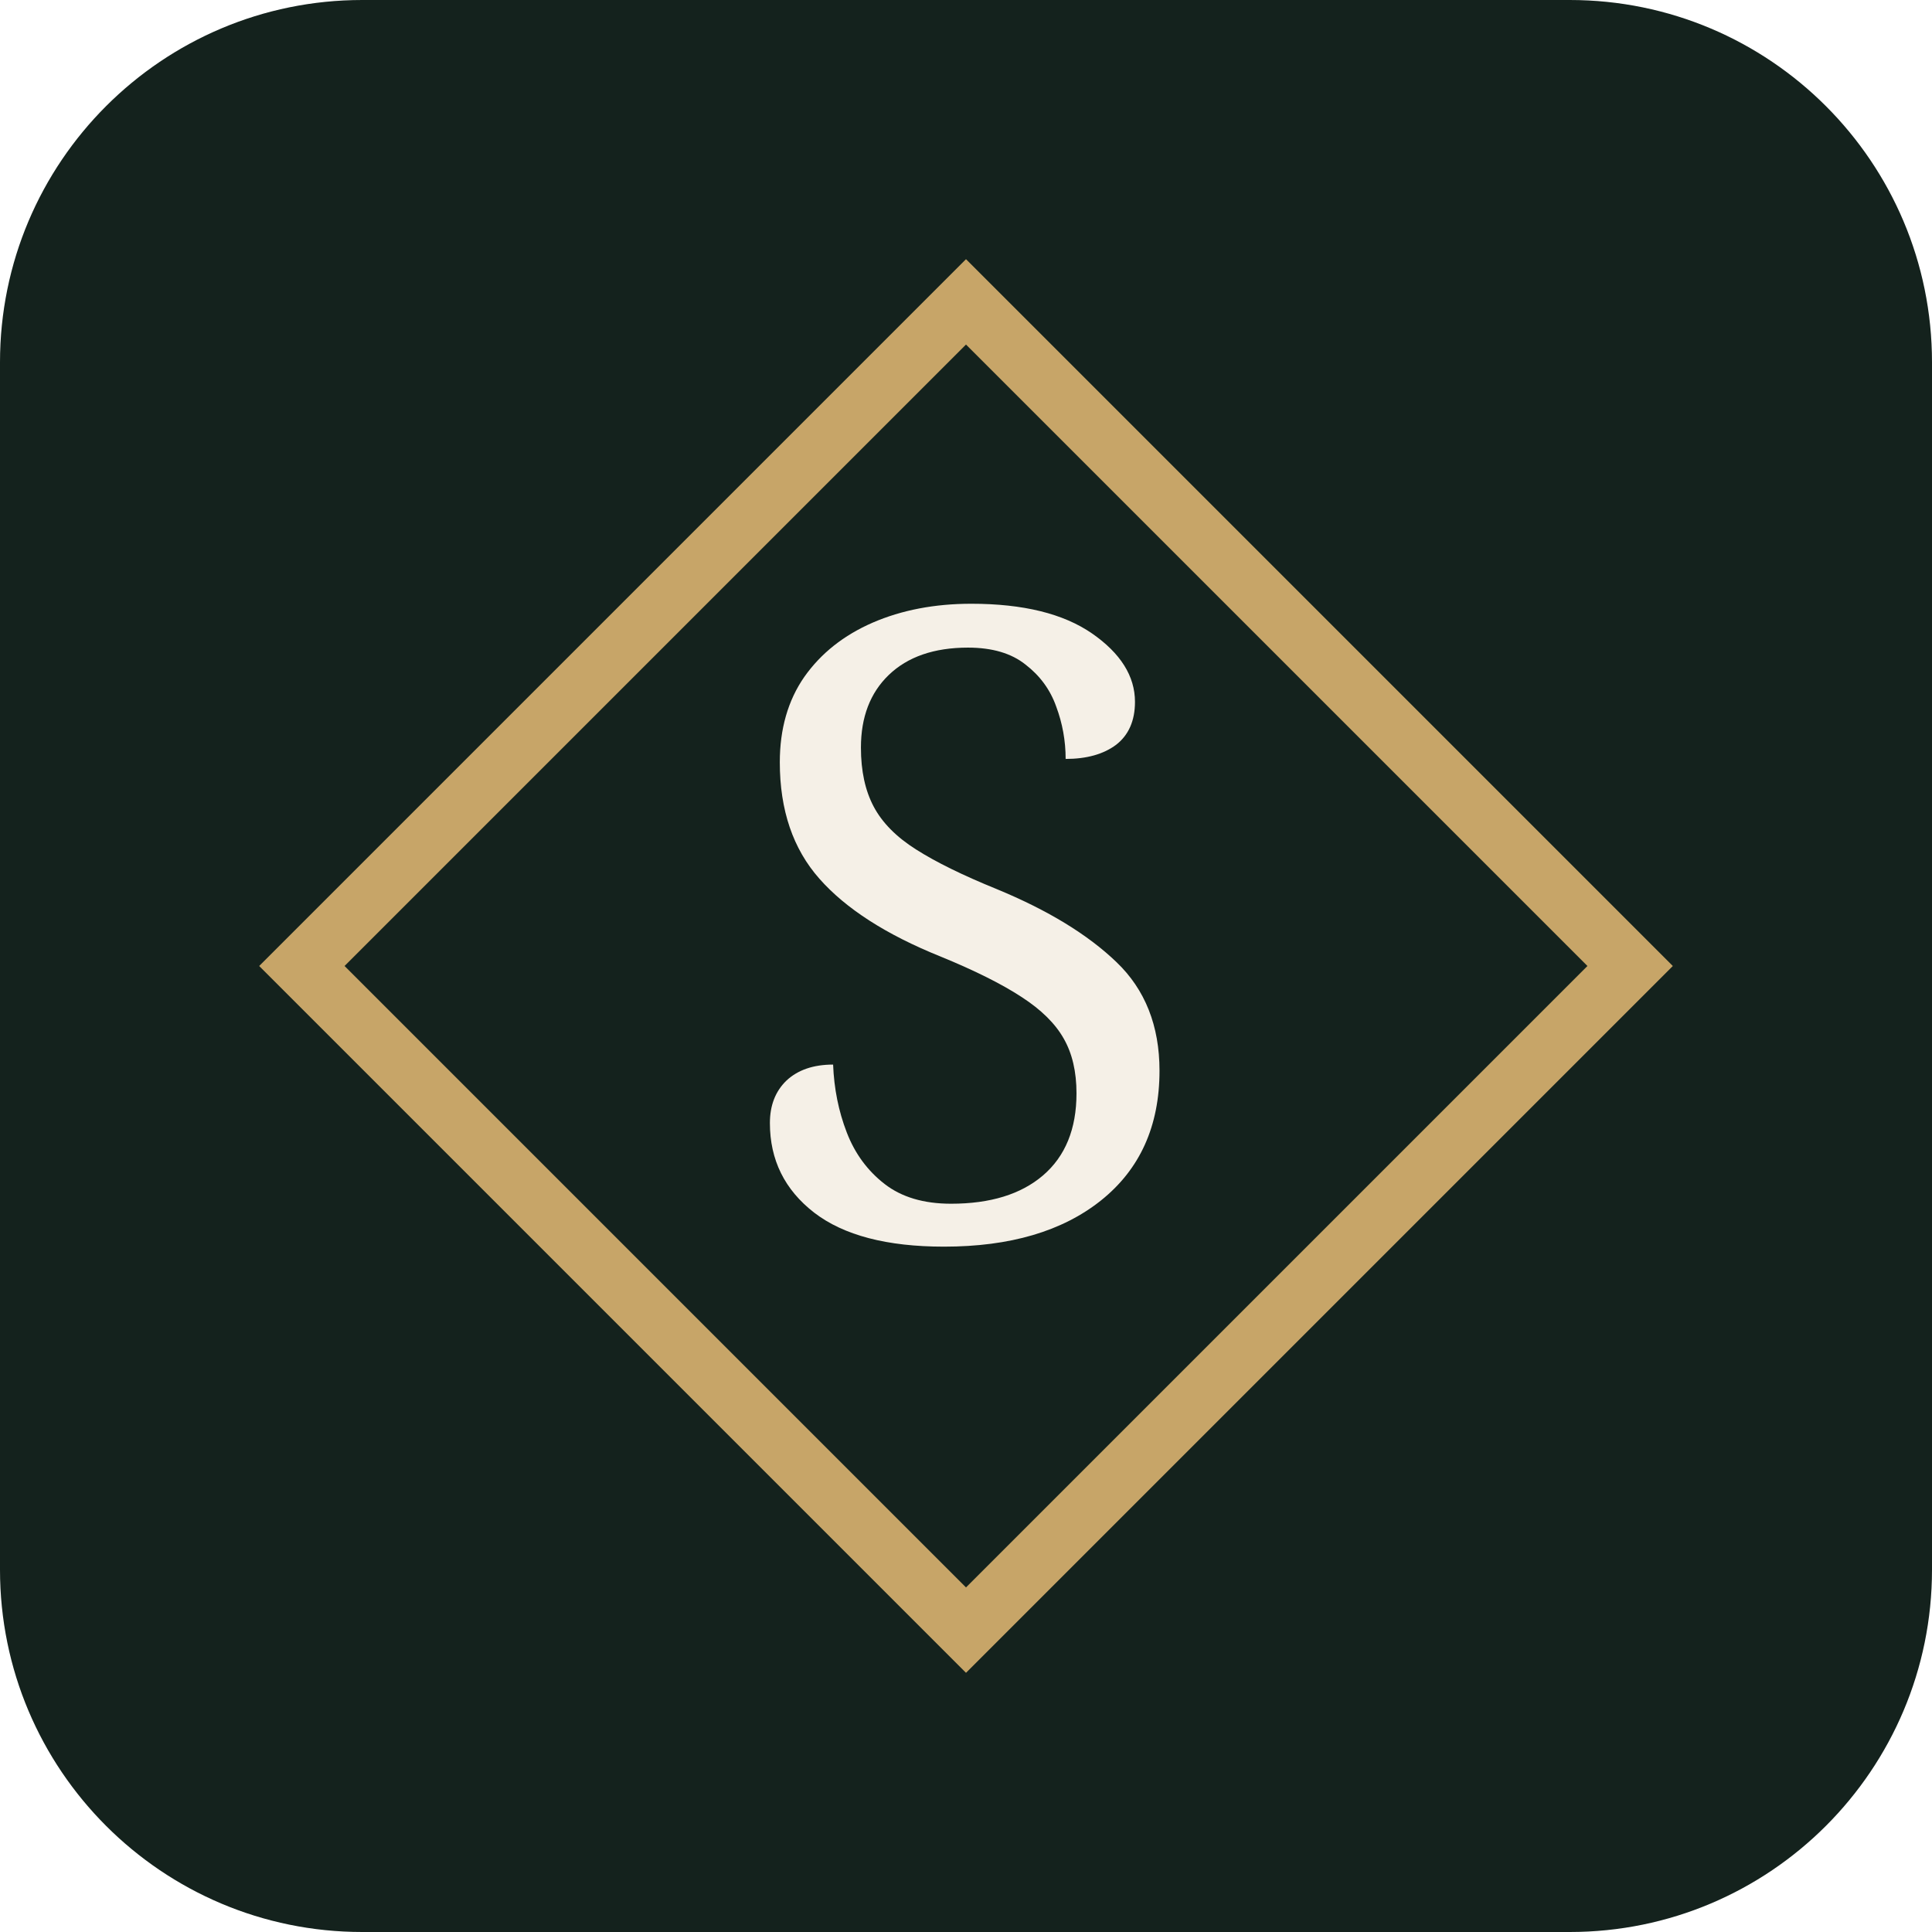
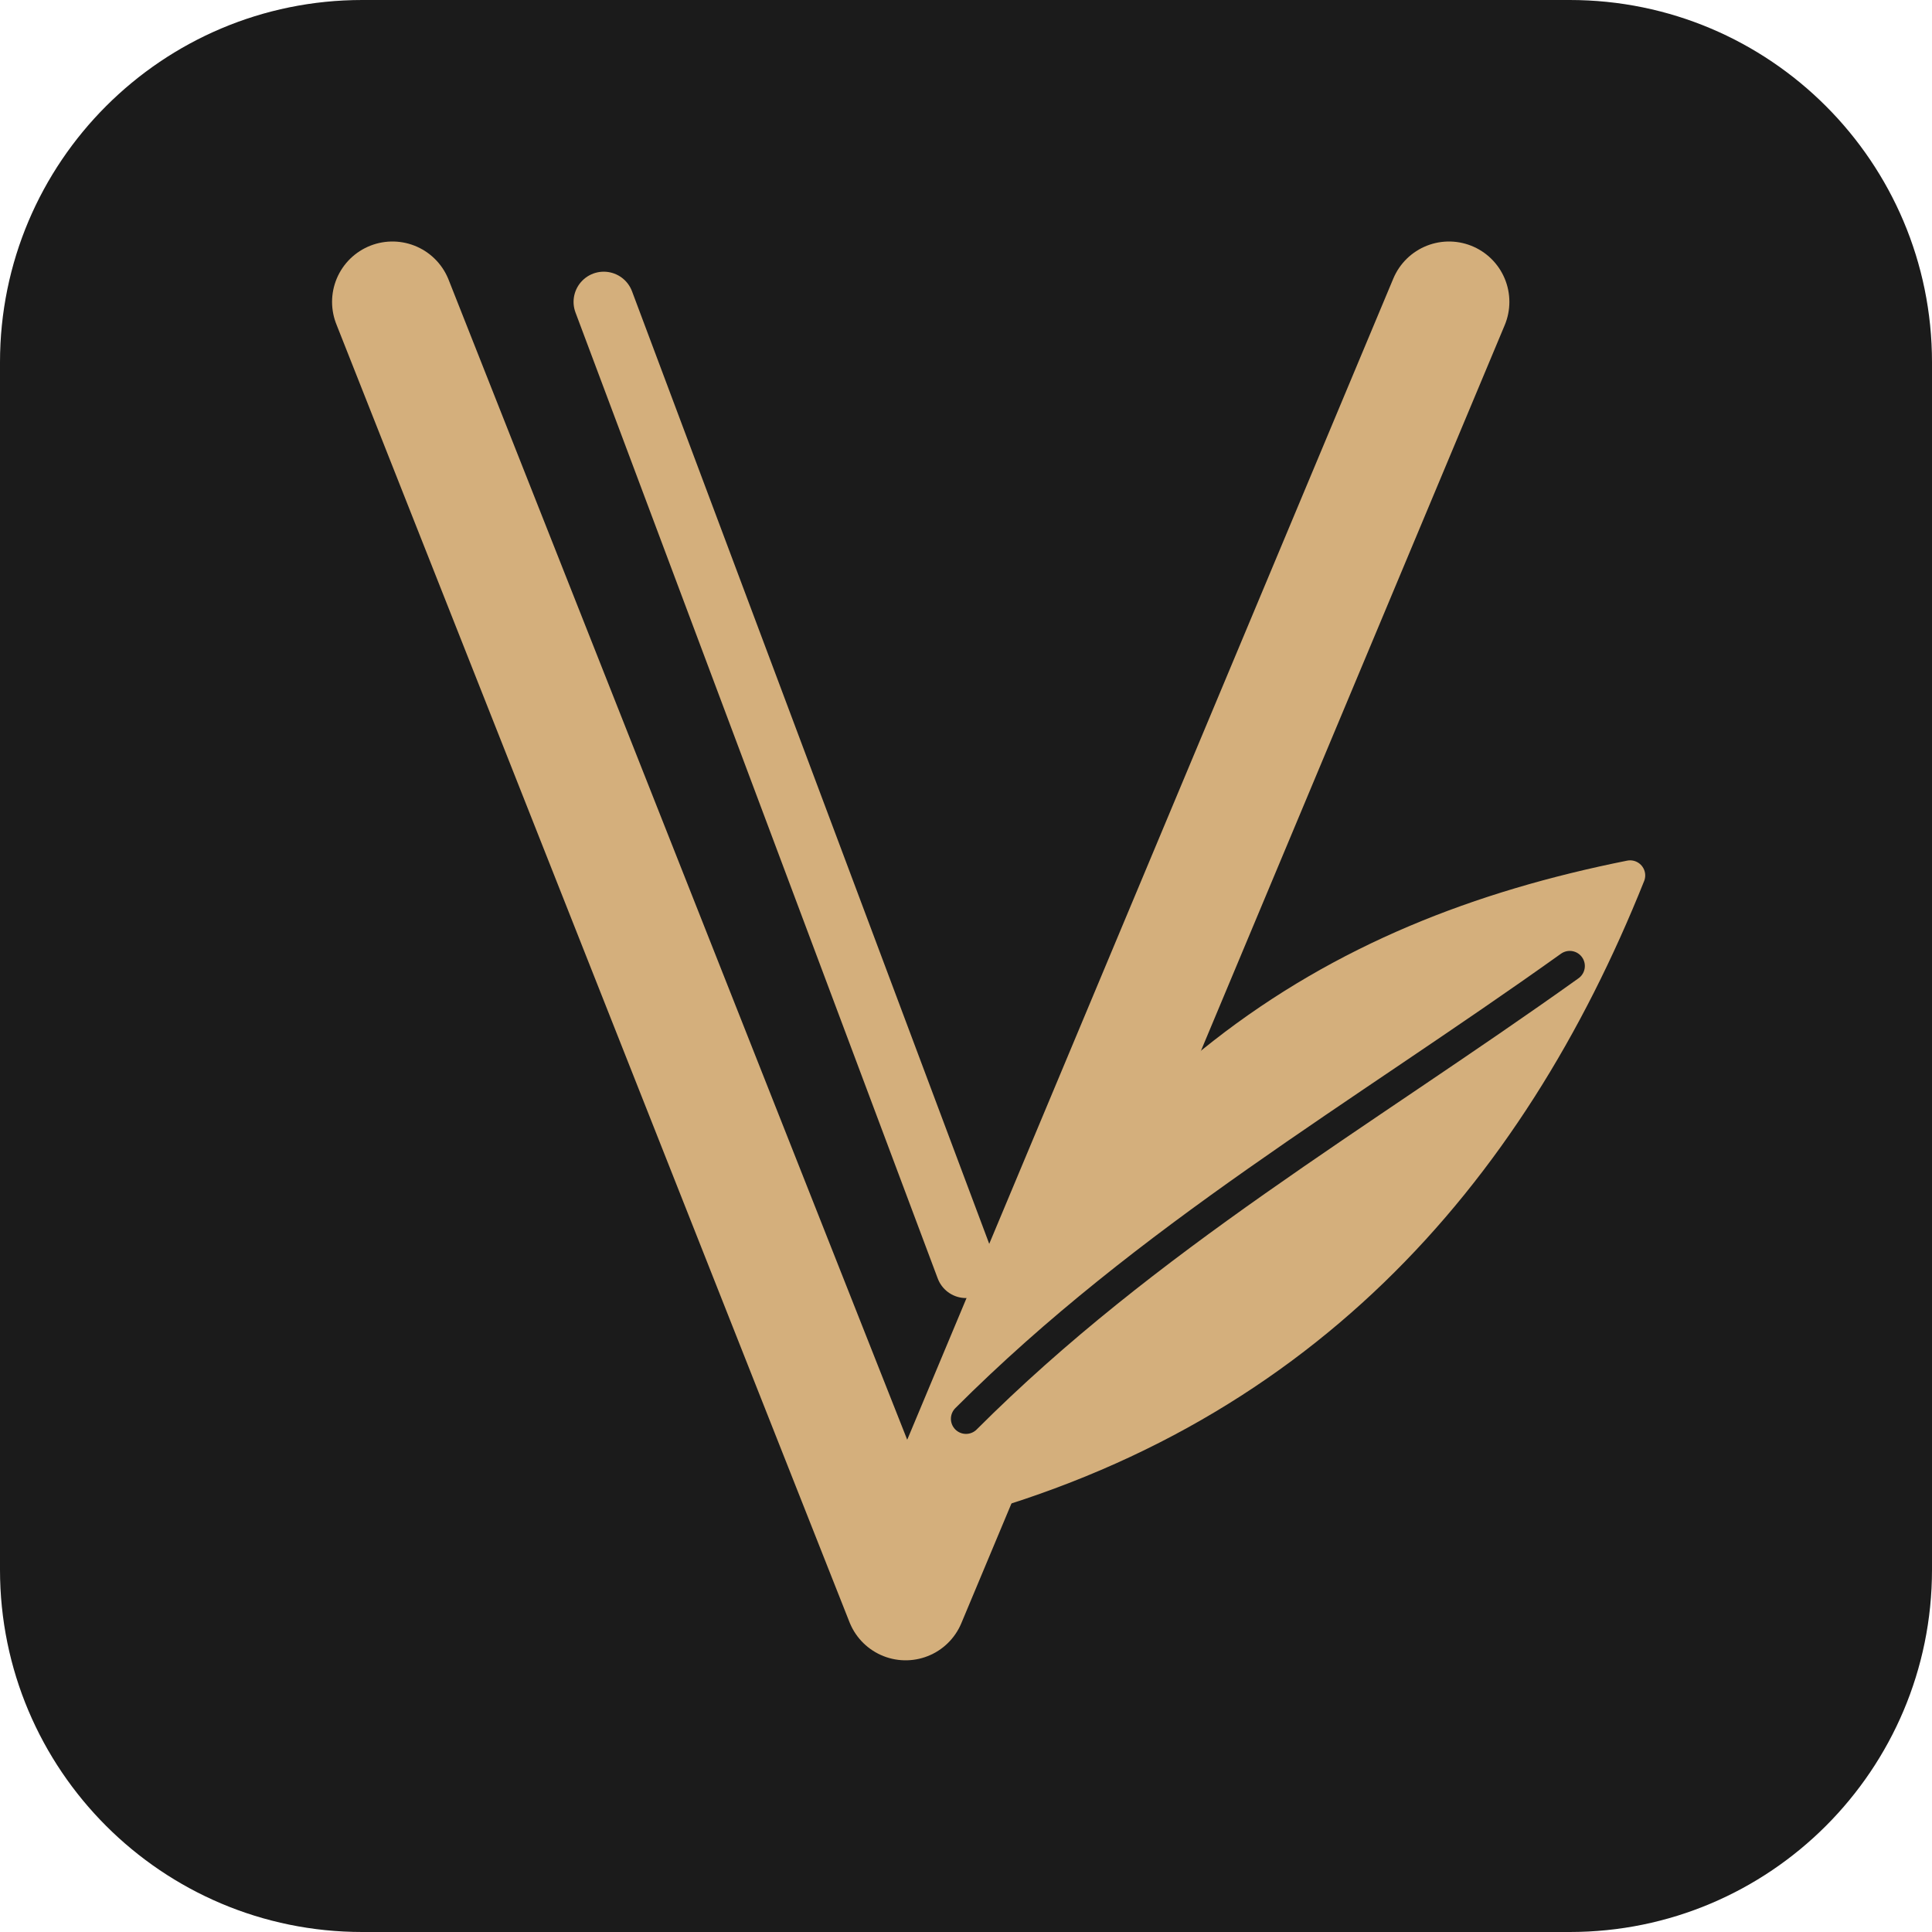
- <svg xmlns="http://www.w3.org/2000/svg" viewBox="0 0 64 64">
-   <rect width="64" height="64" rx="12" fill="#14221d" />
-   <path d="M32 10 54 32 32 54 10 32Z" fill="none" stroke="#c7a568" stroke-width="2" />
-   <text x="32" y="41" text-anchor="middle" font-family="Georgia,serif" font-size="29" fill="#f5f0e7">S</text>
+ <svg xmlns="http://www.w3.org/2000/svg" viewBox="0 0 64 64" role="img" aria-label="Velora Interiors V monogram">
+   <rect width="64" height="64" rx="12" fill="#1B1B1B" />
+   <g fill="none" stroke="#D4AF7C" stroke-linecap="round" stroke-linejoin="round">
+     <path d="M13 10 30 53 48 10" stroke-width="4" />
+     <path d="M20 10 32 42" stroke-width="2" />
+     <path d="M30 49c6-13 14-18 24-20-4 10-11 18-23 21" fill="#D4AF7C" stroke-width="1" />
+     <path d="M32 47c6-6 13-10 20-15" stroke="#1B1B1B" stroke-width="1" />
+   </g>
</svg>
